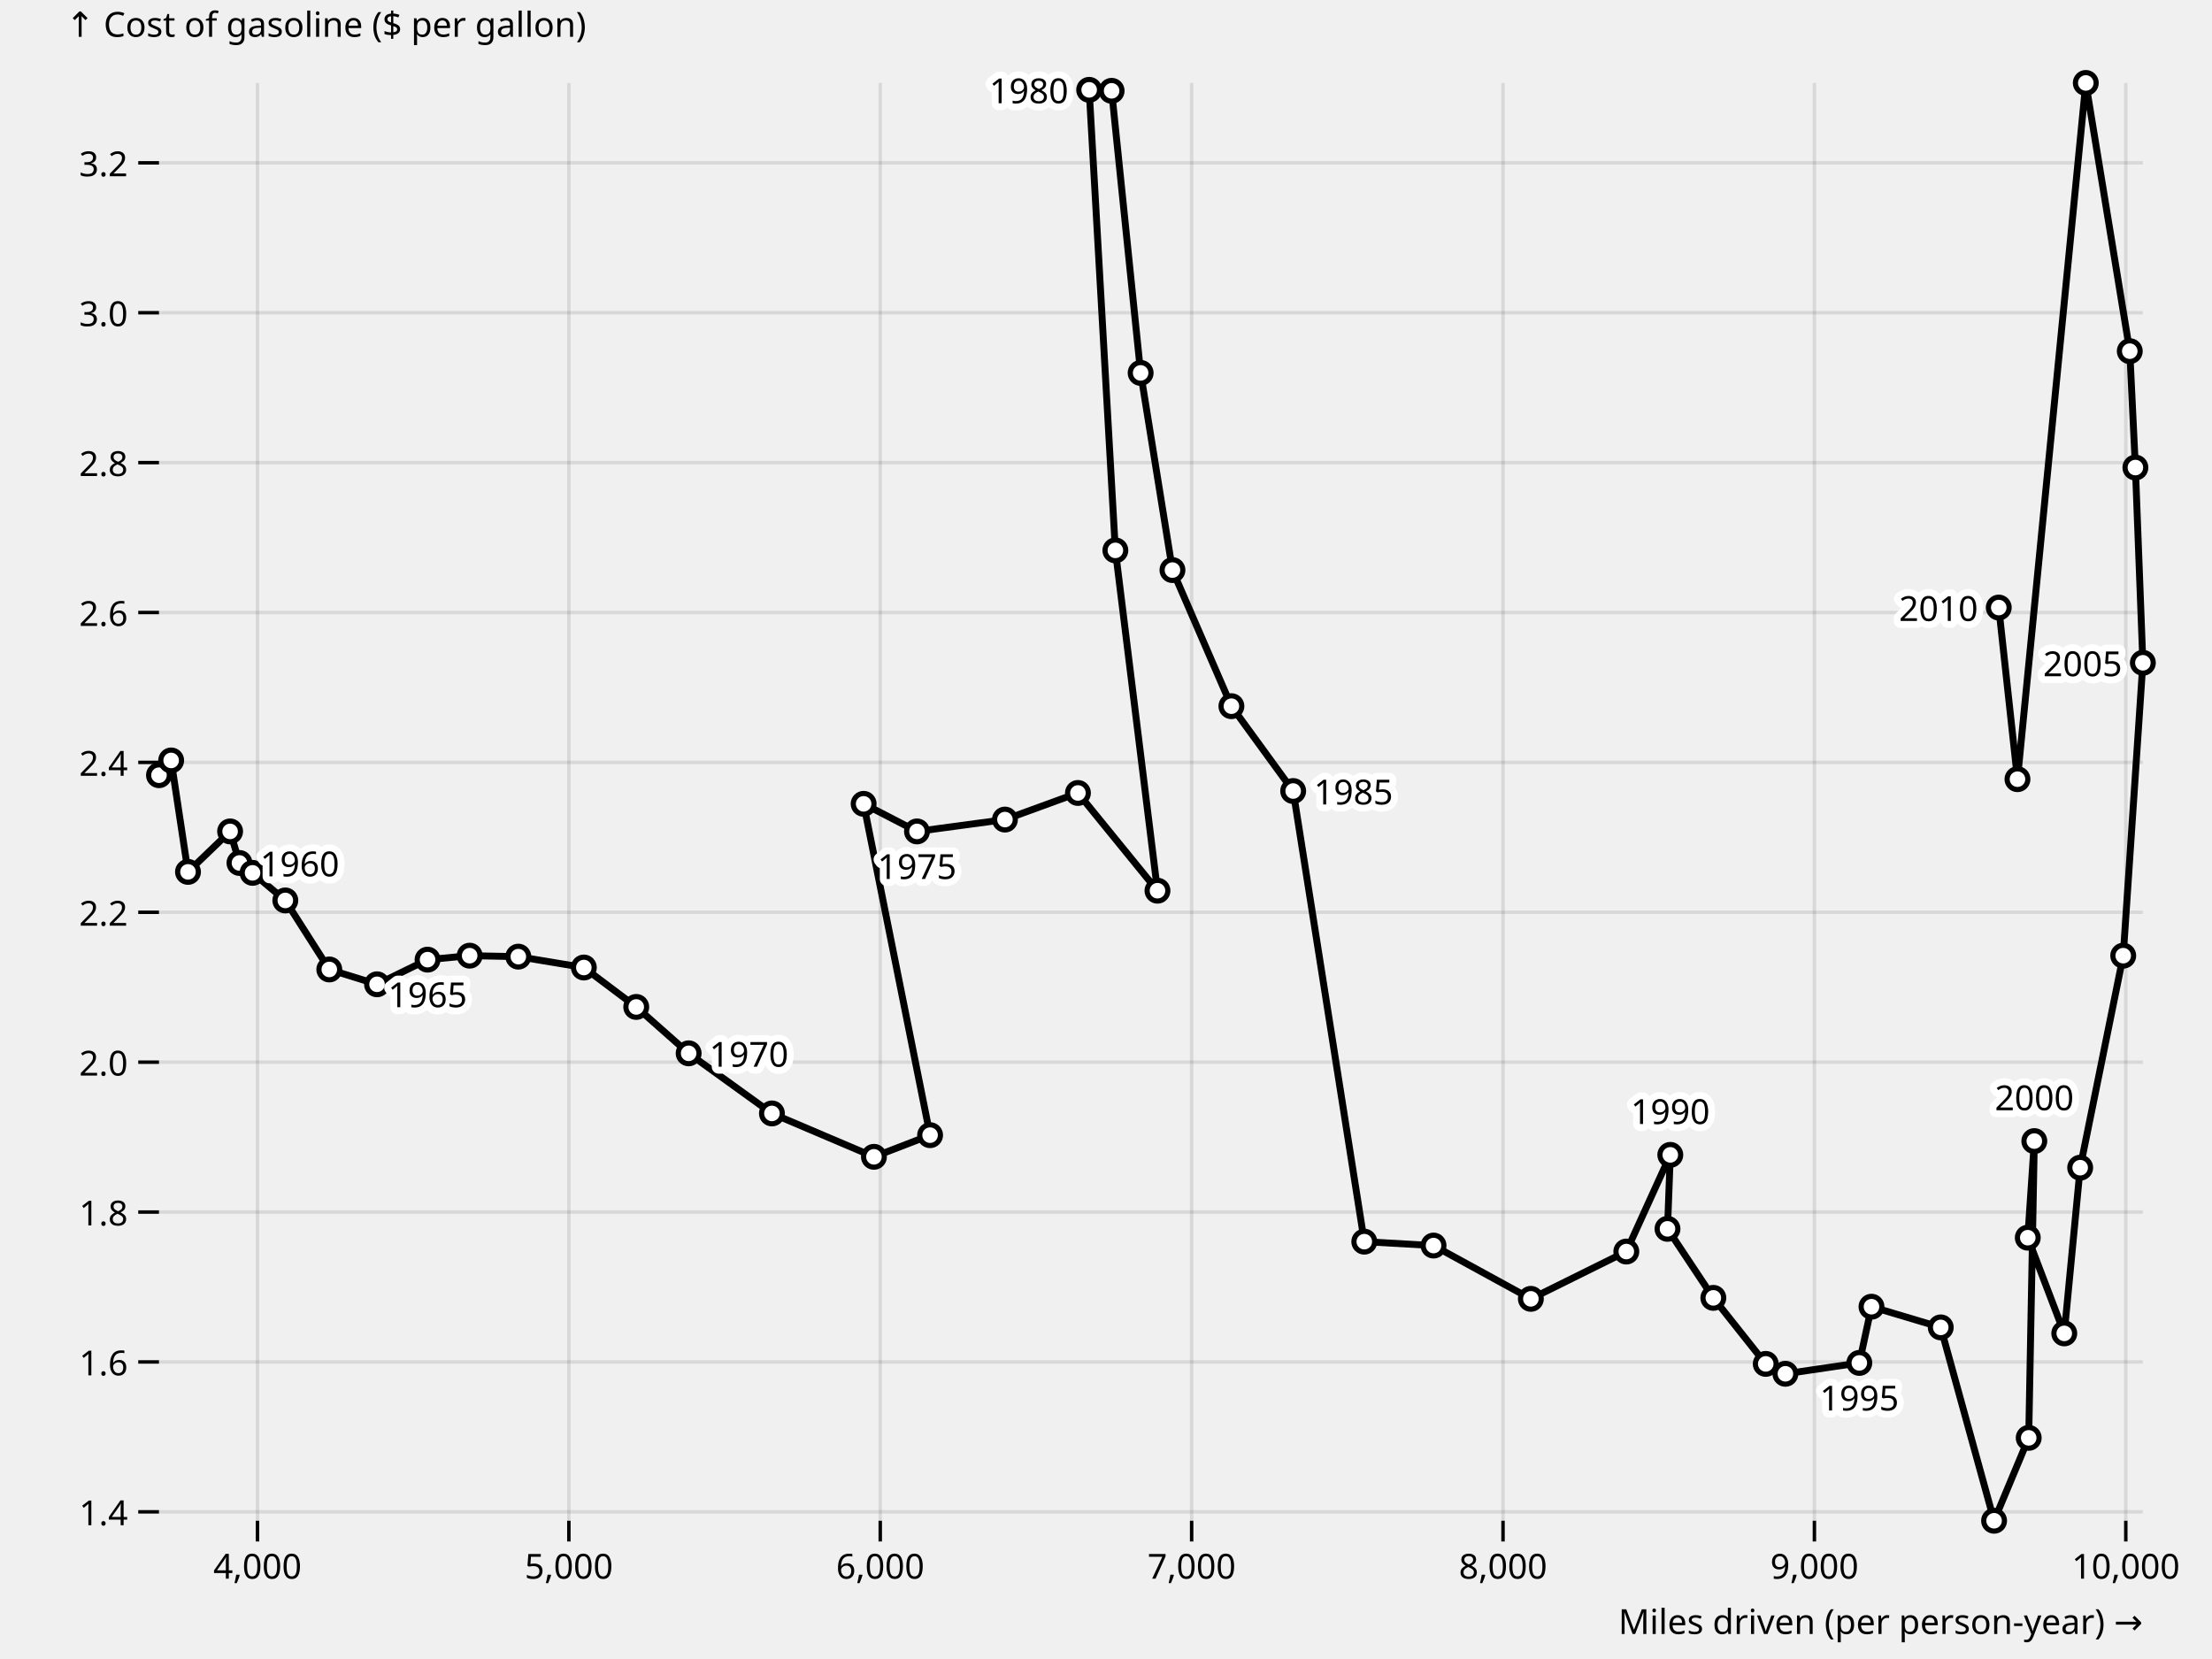
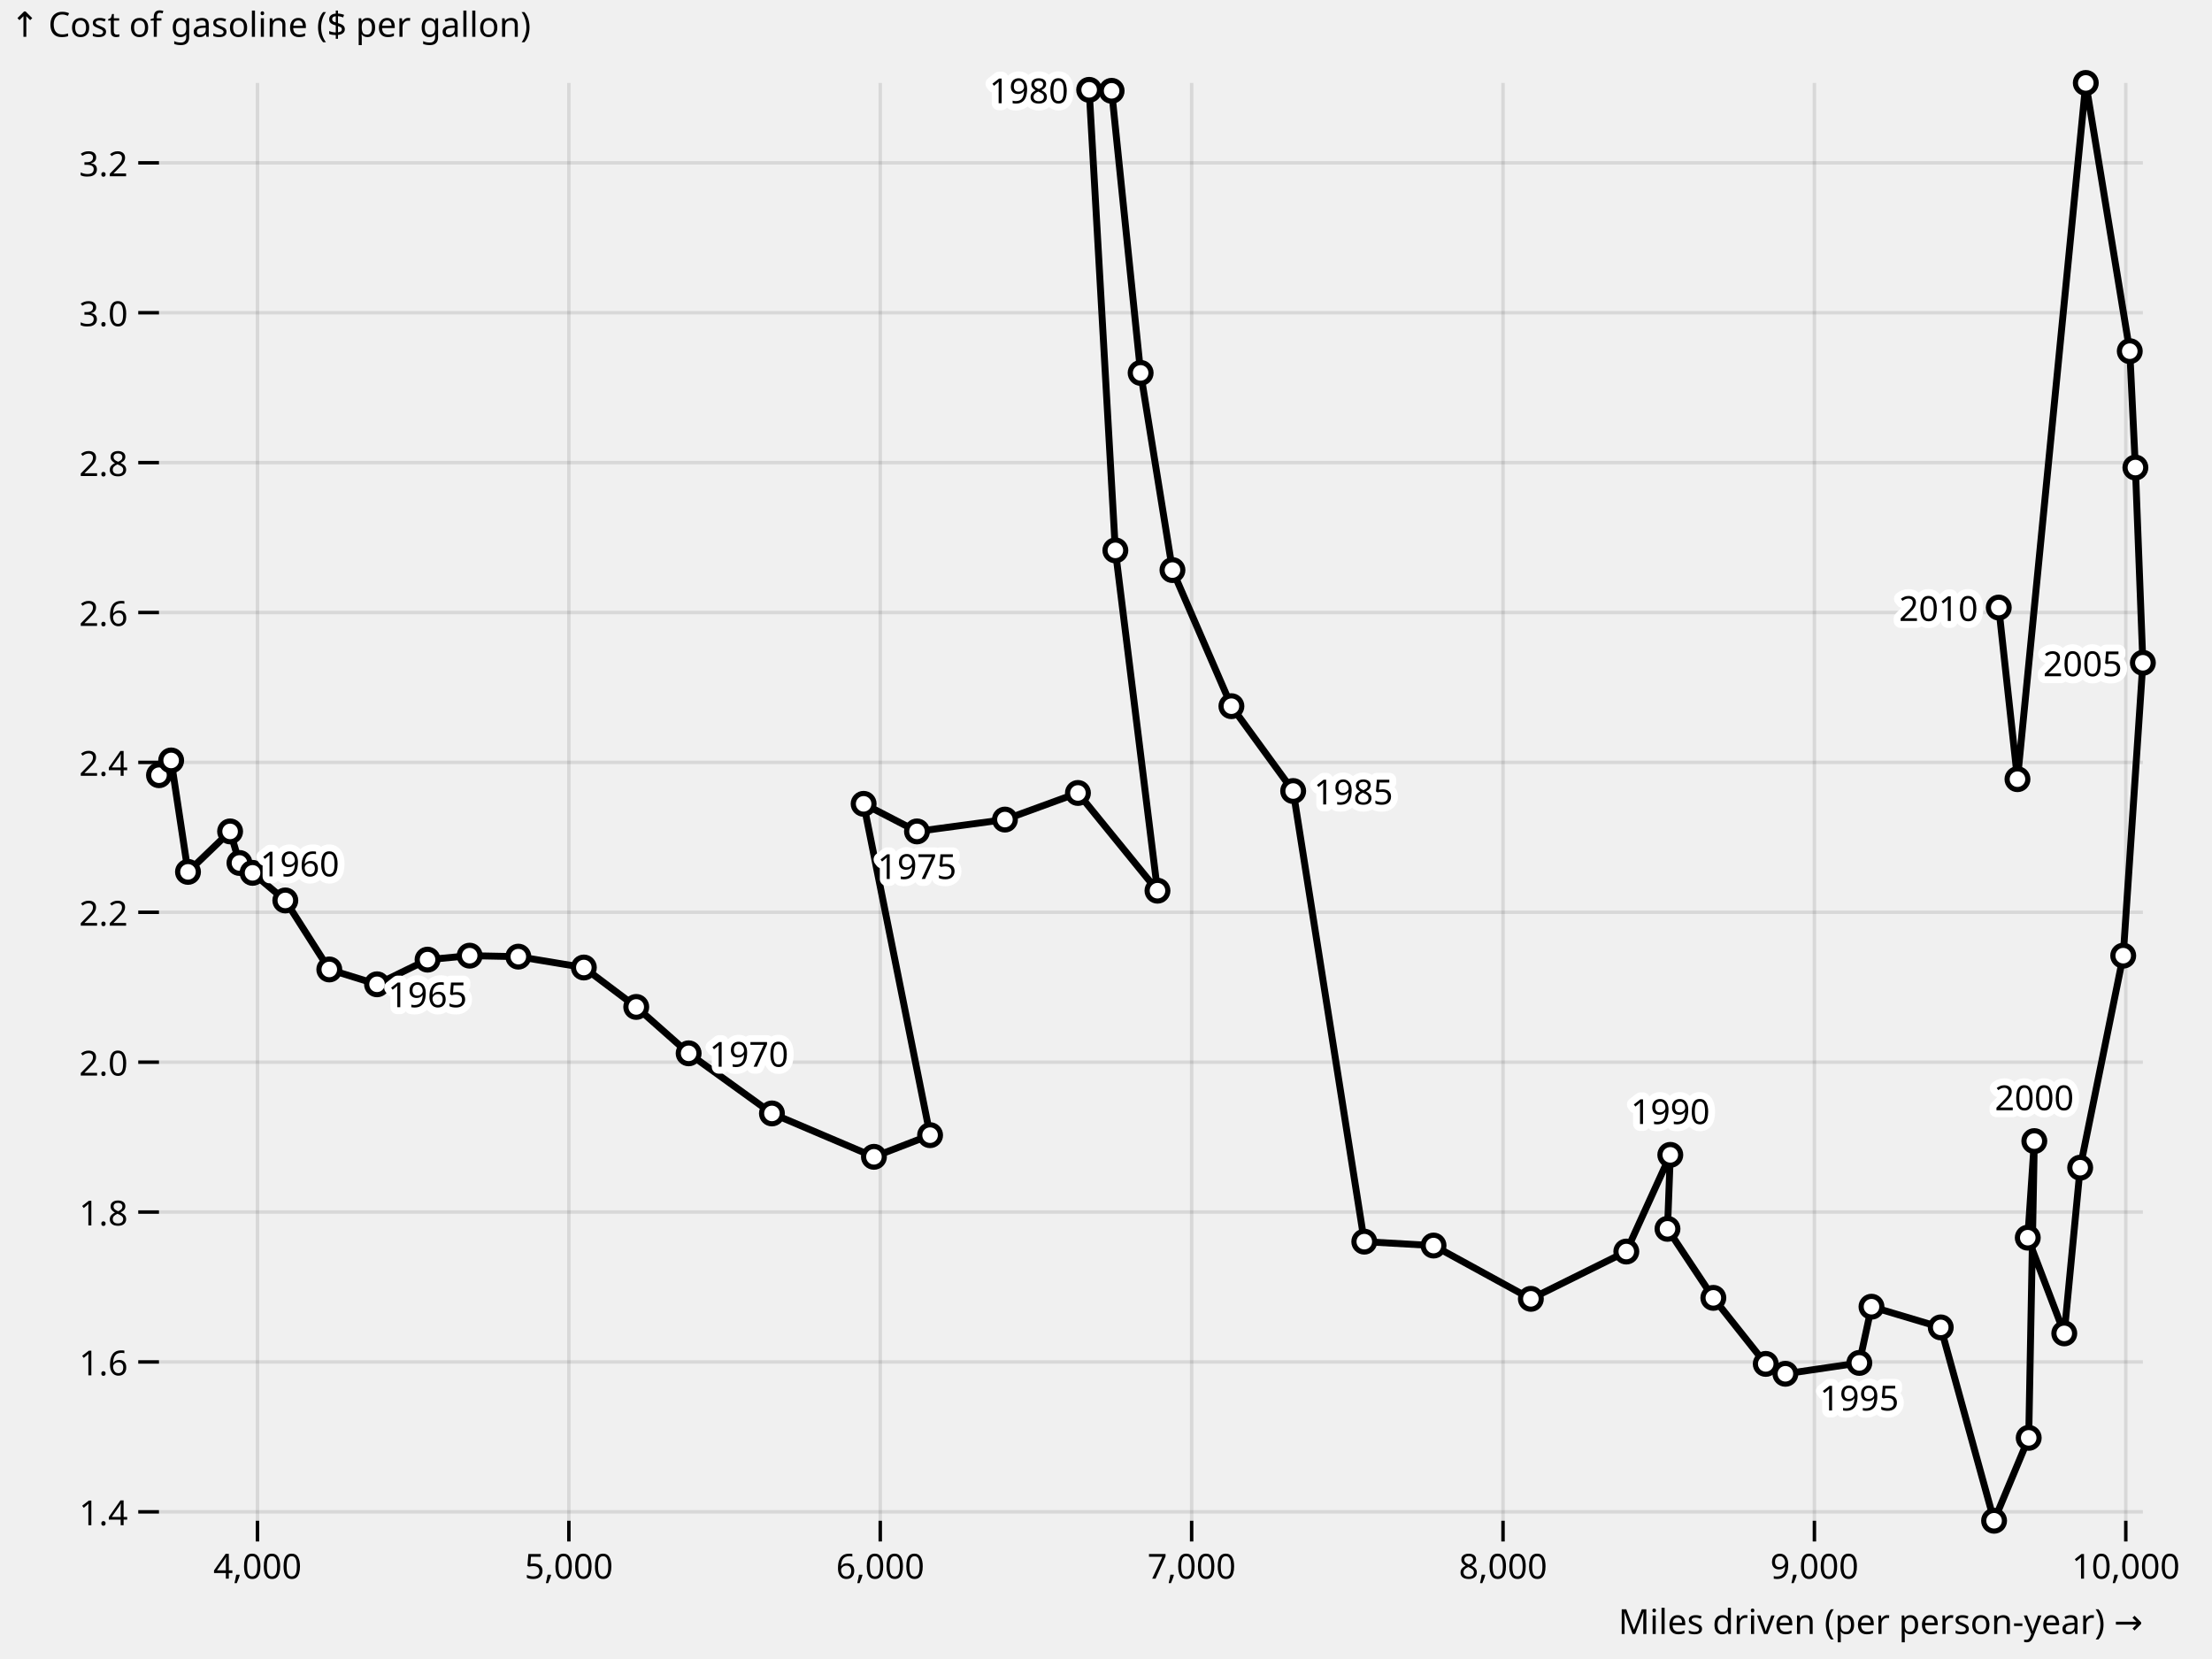
<svg xmlns="http://www.w3.org/2000/svg" width="640" height="480" viewBox="0 0 640 480">
  <line x1="74.497" y1="24" x2="74.497" y2="440" stroke="currentColor" stroke-opacity="0.1" stroke-width="1" />
  <line x1="164.591" y1="24" x2="164.591" y2="440" stroke="currentColor" stroke-opacity="0.1" stroke-width="1" />
  <line x1="254.684" y1="24" x2="254.684" y2="440" stroke="currentColor" stroke-opacity="0.1" stroke-width="1" />
  <line x1="344.778" y1="24" x2="344.778" y2="440" stroke="currentColor" stroke-opacity="0.1" stroke-width="1" />
  <line x1="434.871" y1="24" x2="434.871" y2="440" stroke="currentColor" stroke-opacity="0.1" stroke-width="1" />
  <line x1="524.965" y1="24" x2="524.965" y2="440" stroke="currentColor" stroke-opacity="0.1" stroke-width="1" />
  <line x1="615.059" y1="24" x2="615.059" y2="440" stroke="currentColor" stroke-opacity="0.1" stroke-width="1" />
  <line x1="74.497" y1="440" x2="74.497" y2="446" stroke="currentColor" stroke-width="1" />
  <line x1="164.591" y1="440" x2="164.591" y2="446" stroke="currentColor" stroke-width="1" />
  <line x1="254.684" y1="440" x2="254.684" y2="446" stroke="currentColor" stroke-width="1" />
  <line x1="344.778" y1="440" x2="344.778" y2="446" stroke="currentColor" stroke-width="1" />
  <line x1="434.871" y1="440" x2="434.871" y2="446" stroke="currentColor" stroke-width="1" />
  <line x1="524.965" y1="440" x2="524.965" y2="446" stroke="currentColor" stroke-width="1" />
  <line x1="615.059" y1="440" x2="615.059" y2="446" stroke="currentColor" stroke-width="1" />
  <text x="74.497" y="449" font-family="system-ui, sans-serif" font-size="10" text-anchor="middle" dominant-baseline="text-before-edge" fill="currentColor">4,000</text>
  <text x="164.591" y="449" font-family="system-ui, sans-serif" font-size="10" text-anchor="middle" dominant-baseline="text-before-edge" fill="currentColor">5,000</text>
  <text x="254.684" y="449" font-family="system-ui, sans-serif" font-size="10" text-anchor="middle" dominant-baseline="text-before-edge" fill="currentColor">6,000</text>
  <text x="344.778" y="449" font-family="system-ui, sans-serif" font-size="10" text-anchor="middle" dominant-baseline="text-before-edge" fill="currentColor">7,000</text>
  <text x="434.871" y="449" font-family="system-ui, sans-serif" font-size="10" text-anchor="middle" dominant-baseline="text-before-edge" fill="currentColor">8,000</text>
  <text x="524.965" y="449" font-family="system-ui, sans-serif" font-size="10" text-anchor="middle" dominant-baseline="text-before-edge" fill="currentColor">9,000</text>
  <text x="615.059" y="449" font-family="system-ui, sans-serif" font-size="10" text-anchor="middle" dominant-baseline="text-before-edge" fill="currentColor">10,000</text>
  <text x="620" y="465" font-family="system-ui, sans-serif" font-size="10" text-anchor="end" dominant-baseline="text-before-edge" fill="currentColor">Miles driven (per person-year) →</text>
  <line x1="46" y1="437.42" x2="620" y2="437.42" stroke="currentColor" stroke-opacity="0.1" stroke-width="1" />
  <line x1="46" y1="394.052" x2="620" y2="394.052" stroke="currentColor" stroke-opacity="0.1" stroke-width="1" />
  <line x1="46" y1="350.685" x2="620" y2="350.685" stroke="currentColor" stroke-opacity="0.1" stroke-width="1" />
  <line x1="46" y1="307.318" x2="620" y2="307.318" stroke="currentColor" stroke-opacity="0.1" stroke-width="1" />
  <line x1="46" y1="263.951" x2="620" y2="263.951" stroke="currentColor" stroke-opacity="0.1" stroke-width="1" />
  <line x1="46" y1="220.584" x2="620" y2="220.584" stroke="currentColor" stroke-opacity="0.1" stroke-width="1" />
  <line x1="46" y1="177.216" x2="620" y2="177.216" stroke="currentColor" stroke-opacity="0.1" stroke-width="1" />
  <line x1="46" y1="133.849" x2="620" y2="133.849" stroke="currentColor" stroke-opacity="0.1" stroke-width="1" />
  <line x1="46" y1="90.482" x2="620" y2="90.482" stroke="currentColor" stroke-opacity="0.1" stroke-width="1" />
  <line x1="46" y1="47.115" x2="620" y2="47.115" stroke="currentColor" stroke-opacity="0.1" stroke-width="1" />
  <line x1="46" y1="437.42" x2="40" y2="437.42" stroke="currentColor" stroke-width="1" />
  <line x1="46" y1="394.052" x2="40" y2="394.052" stroke="currentColor" stroke-width="1" />
  <line x1="46" y1="350.685" x2="40" y2="350.685" stroke="currentColor" stroke-width="1" />
  <line x1="46" y1="307.318" x2="40" y2="307.318" stroke="currentColor" stroke-width="1" />
  <line x1="46" y1="263.951" x2="40" y2="263.951" stroke="currentColor" stroke-width="1" />
  <line x1="46" y1="220.584" x2="40" y2="220.584" stroke="currentColor" stroke-width="1" />
  <line x1="46" y1="177.216" x2="40" y2="177.216" stroke="currentColor" stroke-width="1" />
  <line x1="46" y1="133.849" x2="40" y2="133.849" stroke="currentColor" stroke-width="1" />
  <line x1="46" y1="90.482" x2="40" y2="90.482" stroke="currentColor" stroke-width="1" />
  <line x1="46" y1="47.115" x2="40" y2="47.115" stroke="currentColor" stroke-width="1" />
  <text x="37" y="437.42" font-family="system-ui, sans-serif" font-size="10" text-anchor="end" dominant-baseline="central" fill="currentColor">1.4</text>
  <text x="37" y="394.052" font-family="system-ui, sans-serif" font-size="10" text-anchor="end" dominant-baseline="central" fill="currentColor">1.6</text>
  <text x="37" y="350.685" font-family="system-ui, sans-serif" font-size="10" text-anchor="end" dominant-baseline="central" fill="currentColor">1.8</text>
  <text x="37" y="307.318" font-family="system-ui, sans-serif" font-size="10" text-anchor="end" dominant-baseline="central" fill="currentColor">2.0</text>
  <text x="37" y="263.951" font-family="system-ui, sans-serif" font-size="10" text-anchor="end" dominant-baseline="central" fill="currentColor">2.2</text>
  <text x="37" y="220.584" font-family="system-ui, sans-serif" font-size="10" text-anchor="end" dominant-baseline="central" fill="currentColor">2.4</text>
  <text x="37" y="177.216" font-family="system-ui, sans-serif" font-size="10" text-anchor="end" dominant-baseline="central" fill="currentColor">2.6</text>
  <text x="37" y="133.849" font-family="system-ui, sans-serif" font-size="10" text-anchor="end" dominant-baseline="central" fill="currentColor">2.8</text>
  <text x="37" y="90.482" font-family="system-ui, sans-serif" font-size="10" text-anchor="end" dominant-baseline="central" fill="currentColor">3.0</text>
  <text x="37" y="47.115" font-family="system-ui, sans-serif" font-size="10" text-anchor="end" dominant-baseline="central" fill="currentColor">3.2</text>
-   <text x="19" y="13" font-family="system-ui, sans-serif" font-size="10" text-anchor="start" dominant-baseline="text-after-edge" fill="currentColor">↑ Cost of gasoline ($ per gallon)</text>
+   <text x="3" y="13" font-family="system-ui, sans-serif" font-size="10" text-anchor="start" dominant-baseline="text-after-edge" fill="currentColor">↑ Cost of gasoline ($ per gallon)</text>
  <path d="M46,224.291L49.52,220.02L54.393,252.263L66.577,240.554L69.285,249.683L73.075,252.545L82.552,260.525L95.277,280.495L109.086,284.789L123.707,277.655L135.891,276.506L149.97,276.787L168.923,279.932L184.085,291.337L199.247,304.759L223.344,322.15L252.857,334.704L269.102,328.438L249.878,232.575L265.311,240.554L290.762,237.128L311.881,229.43L334.895,257.706L322.711,159.241L315.13,25.995L321.628,26.277L330.022,107.894L339.227,164.943L356.285,204.321L374.155,228.867L394.732,359.25L414.768,360.378L442.926,375.795L470.543,362.112L483.269,334.141L482.457,355.542L495.724,375.513L510.886,394.616L516.572,397.478L537.961,394.334L541.481,378.072L561.517,384.056L576.95,440L586.968,416.018L588.592,330.151L586.697,358.101L597.257,385.791L601.859,337.849L614.314,276.506L620,191.766L617.834,135.28L616.209,101.606L603.484,24L583.719,225.441L578.304,175.785" fill="none" stroke="currentColor" stroke-width="2" />
  <circle cx="46" cy="224.291" r="3" fill="white" stroke="currentColor" stroke-width="1.5" />
  <circle cx="49.52" cy="220.02" r="3" fill="white" stroke="currentColor" stroke-width="1.5" />
  <circle cx="54.393" cy="252.263" r="3" fill="white" stroke="currentColor" stroke-width="1.5" />
  <circle cx="66.577" cy="240.554" r="3" fill="white" stroke="currentColor" stroke-width="1.5" />
  <circle cx="69.285" cy="249.683" r="3" fill="white" stroke="currentColor" stroke-width="1.5" />
  <circle cx="73.075" cy="252.545" r="3" fill="white" stroke="currentColor" stroke-width="1.5" />
  <circle cx="82.552" cy="260.525" r="3" fill="white" stroke="currentColor" stroke-width="1.5" />
  <circle cx="95.277" cy="280.495" r="3" fill="white" stroke="currentColor" stroke-width="1.5" />
  <circle cx="109.086" cy="284.789" r="3" fill="white" stroke="currentColor" stroke-width="1.5" />
  <circle cx="123.707" cy="277.655" r="3" fill="white" stroke="currentColor" stroke-width="1.5" />
  <circle cx="135.891" cy="276.506" r="3" fill="white" stroke="currentColor" stroke-width="1.5" />
  <circle cx="149.97" cy="276.787" r="3" fill="white" stroke="currentColor" stroke-width="1.5" />
  <circle cx="168.923" cy="279.932" r="3" fill="white" stroke="currentColor" stroke-width="1.5" />
  <circle cx="184.085" cy="291.337" r="3" fill="white" stroke="currentColor" stroke-width="1.5" />
  <circle cx="199.247" cy="304.759" r="3" fill="white" stroke="currentColor" stroke-width="1.5" />
  <circle cx="223.344" cy="322.15" r="3" fill="white" stroke="currentColor" stroke-width="1.5" />
  <circle cx="252.857" cy="334.704" r="3" fill="white" stroke="currentColor" stroke-width="1.5" />
  <circle cx="269.102" cy="328.438" r="3" fill="white" stroke="currentColor" stroke-width="1.5" />
  <circle cx="249.878" cy="232.575" r="3" fill="white" stroke="currentColor" stroke-width="1.5" />
  <circle cx="265.311" cy="240.554" r="3" fill="white" stroke="currentColor" stroke-width="1.5" />
  <circle cx="290.762" cy="237.128" r="3" fill="white" stroke="currentColor" stroke-width="1.5" />
  <circle cx="311.881" cy="229.43" r="3" fill="white" stroke="currentColor" stroke-width="1.5" />
  <circle cx="334.895" cy="257.706" r="3" fill="white" stroke="currentColor" stroke-width="1.5" />
  <circle cx="322.711" cy="159.241" r="3" fill="white" stroke="currentColor" stroke-width="1.5" />
  <circle cx="315.13" cy="25.995" r="3" fill="white" stroke="currentColor" stroke-width="1.5" />
  <circle cx="321.628" cy="26.277" r="3" fill="white" stroke="currentColor" stroke-width="1.5" />
  <circle cx="330.022" cy="107.894" r="3" fill="white" stroke="currentColor" stroke-width="1.5" />
  <circle cx="339.227" cy="164.943" r="3" fill="white" stroke="currentColor" stroke-width="1.5" />
  <circle cx="356.285" cy="204.321" r="3" fill="white" stroke="currentColor" stroke-width="1.5" />
  <circle cx="374.155" cy="228.867" r="3" fill="white" stroke="currentColor" stroke-width="1.5" />
  <circle cx="394.732" cy="359.25" r="3" fill="white" stroke="currentColor" stroke-width="1.5" />
  <circle cx="414.768" cy="360.378" r="3" fill="white" stroke="currentColor" stroke-width="1.5" />
  <circle cx="442.926" cy="375.795" r="3" fill="white" stroke="currentColor" stroke-width="1.5" />
  <circle cx="470.543" cy="362.112" r="3" fill="white" stroke="currentColor" stroke-width="1.5" />
  <circle cx="483.269" cy="334.141" r="3" fill="white" stroke="currentColor" stroke-width="1.5" />
  <circle cx="482.457" cy="355.542" r="3" fill="white" stroke="currentColor" stroke-width="1.5" />
  <circle cx="495.724" cy="375.513" r="3" fill="white" stroke="currentColor" stroke-width="1.5" />
  <circle cx="510.886" cy="394.616" r="3" fill="white" stroke="currentColor" stroke-width="1.5" />
  <circle cx="516.572" cy="397.478" r="3" fill="white" stroke="currentColor" stroke-width="1.5" />
  <circle cx="537.961" cy="394.334" r="3" fill="white" stroke="currentColor" stroke-width="1.5" />
  <circle cx="541.481" cy="378.072" r="3" fill="white" stroke="currentColor" stroke-width="1.5" />
  <circle cx="561.517" cy="384.056" r="3" fill="white" stroke="currentColor" stroke-width="1.5" />
  <circle cx="576.95" cy="440" r="3" fill="white" stroke="currentColor" stroke-width="1.5" />
  <circle cx="586.968" cy="416.018" r="3" fill="white" stroke="currentColor" stroke-width="1.5" />
  <circle cx="588.592" cy="330.151" r="3" fill="white" stroke="currentColor" stroke-width="1.5" />
  <circle cx="586.697" cy="358.101" r="3" fill="white" stroke="currentColor" stroke-width="1.5" />
  <circle cx="597.257" cy="385.791" r="3" fill="white" stroke="currentColor" stroke-width="1.5" />
  <circle cx="601.859" cy="337.849" r="3" fill="white" stroke="currentColor" stroke-width="1.5" />
  <circle cx="614.314" cy="276.506" r="3" fill="white" stroke="currentColor" stroke-width="1.5" />
  <circle cx="620" cy="191.766" r="3" fill="white" stroke="currentColor" stroke-width="1.5" />
  <circle cx="617.834" cy="135.28" r="3" fill="white" stroke="currentColor" stroke-width="1.5" />
  <circle cx="616.209" cy="101.606" r="3" fill="white" stroke="currentColor" stroke-width="1.5" />
  <circle cx="603.484" cy="24" r="3" fill="white" stroke="currentColor" stroke-width="1.5" />
  <circle cx="583.719" cy="225.441" r="3" fill="white" stroke="currentColor" stroke-width="1.5" />
  <circle cx="578.304" cy="175.785" r="3" fill="white" stroke="currentColor" stroke-width="1.5" />
  <text x="75.285" y="249.683" font-family="system-ui, sans-serif" font-size="10" text-anchor="start" dominant-baseline="central" fill="currentColor" stroke="white" stroke-width="4" paint-order="stroke" stroke-linejoin="round">1960</text>
  <text x="123.707" y="283.655" font-family="system-ui, sans-serif" font-size="10" text-anchor="middle" dominant-baseline="text-before-edge" fill="currentColor" stroke="white" stroke-width="4" paint-order="stroke" stroke-linejoin="round">1965</text>
  <text x="205.247" y="304.759" font-family="system-ui, sans-serif" font-size="10" text-anchor="start" dominant-baseline="central" fill="currentColor" stroke="white" stroke-width="4" paint-order="stroke" stroke-linejoin="round">1970</text>
  <text x="265.311" y="246.554" font-family="system-ui, sans-serif" font-size="10" text-anchor="middle" dominant-baseline="text-before-edge" fill="currentColor" stroke="white" stroke-width="4" paint-order="stroke" stroke-linejoin="round">1975</text>
  <text x="309.13" y="25.995" font-family="system-ui, sans-serif" font-size="10" text-anchor="end" dominant-baseline="central" fill="currentColor" stroke="white" stroke-width="4" paint-order="stroke" stroke-linejoin="round">1980</text>
  <text x="380.155" y="228.867" font-family="system-ui, sans-serif" font-size="10" text-anchor="start" dominant-baseline="central" fill="currentColor" stroke="white" stroke-width="4" paint-order="stroke" stroke-linejoin="round">1985</text>
  <text x="483.269" y="328.141" font-family="system-ui, sans-serif" font-size="10" text-anchor="middle" dominant-baseline="text-after-edge" fill="currentColor" stroke="white" stroke-width="4" paint-order="stroke" stroke-linejoin="round">1990</text>
  <text x="537.961" y="400.334" font-family="system-ui, sans-serif" font-size="10" text-anchor="middle" dominant-baseline="text-before-edge" fill="currentColor" stroke="white" stroke-width="4" paint-order="stroke" stroke-linejoin="round">1995</text>
  <text x="588.592" y="324.151" font-family="system-ui, sans-serif" font-size="10" text-anchor="middle" dominant-baseline="text-after-edge" fill="currentColor" stroke="white" stroke-width="4" paint-order="stroke" stroke-linejoin="round">2000</text>
  <text x="614" y="191.766" font-family="system-ui, sans-serif" font-size="10" text-anchor="end" dominant-baseline="central" fill="currentColor" stroke="white" stroke-width="4" paint-order="stroke" stroke-linejoin="round">2005</text>
  <text x="572.304" y="175.785" font-family="system-ui, sans-serif" font-size="10" text-anchor="end" dominant-baseline="central" fill="currentColor" stroke="white" stroke-width="4" paint-order="stroke" stroke-linejoin="round">2010</text>
</svg>
